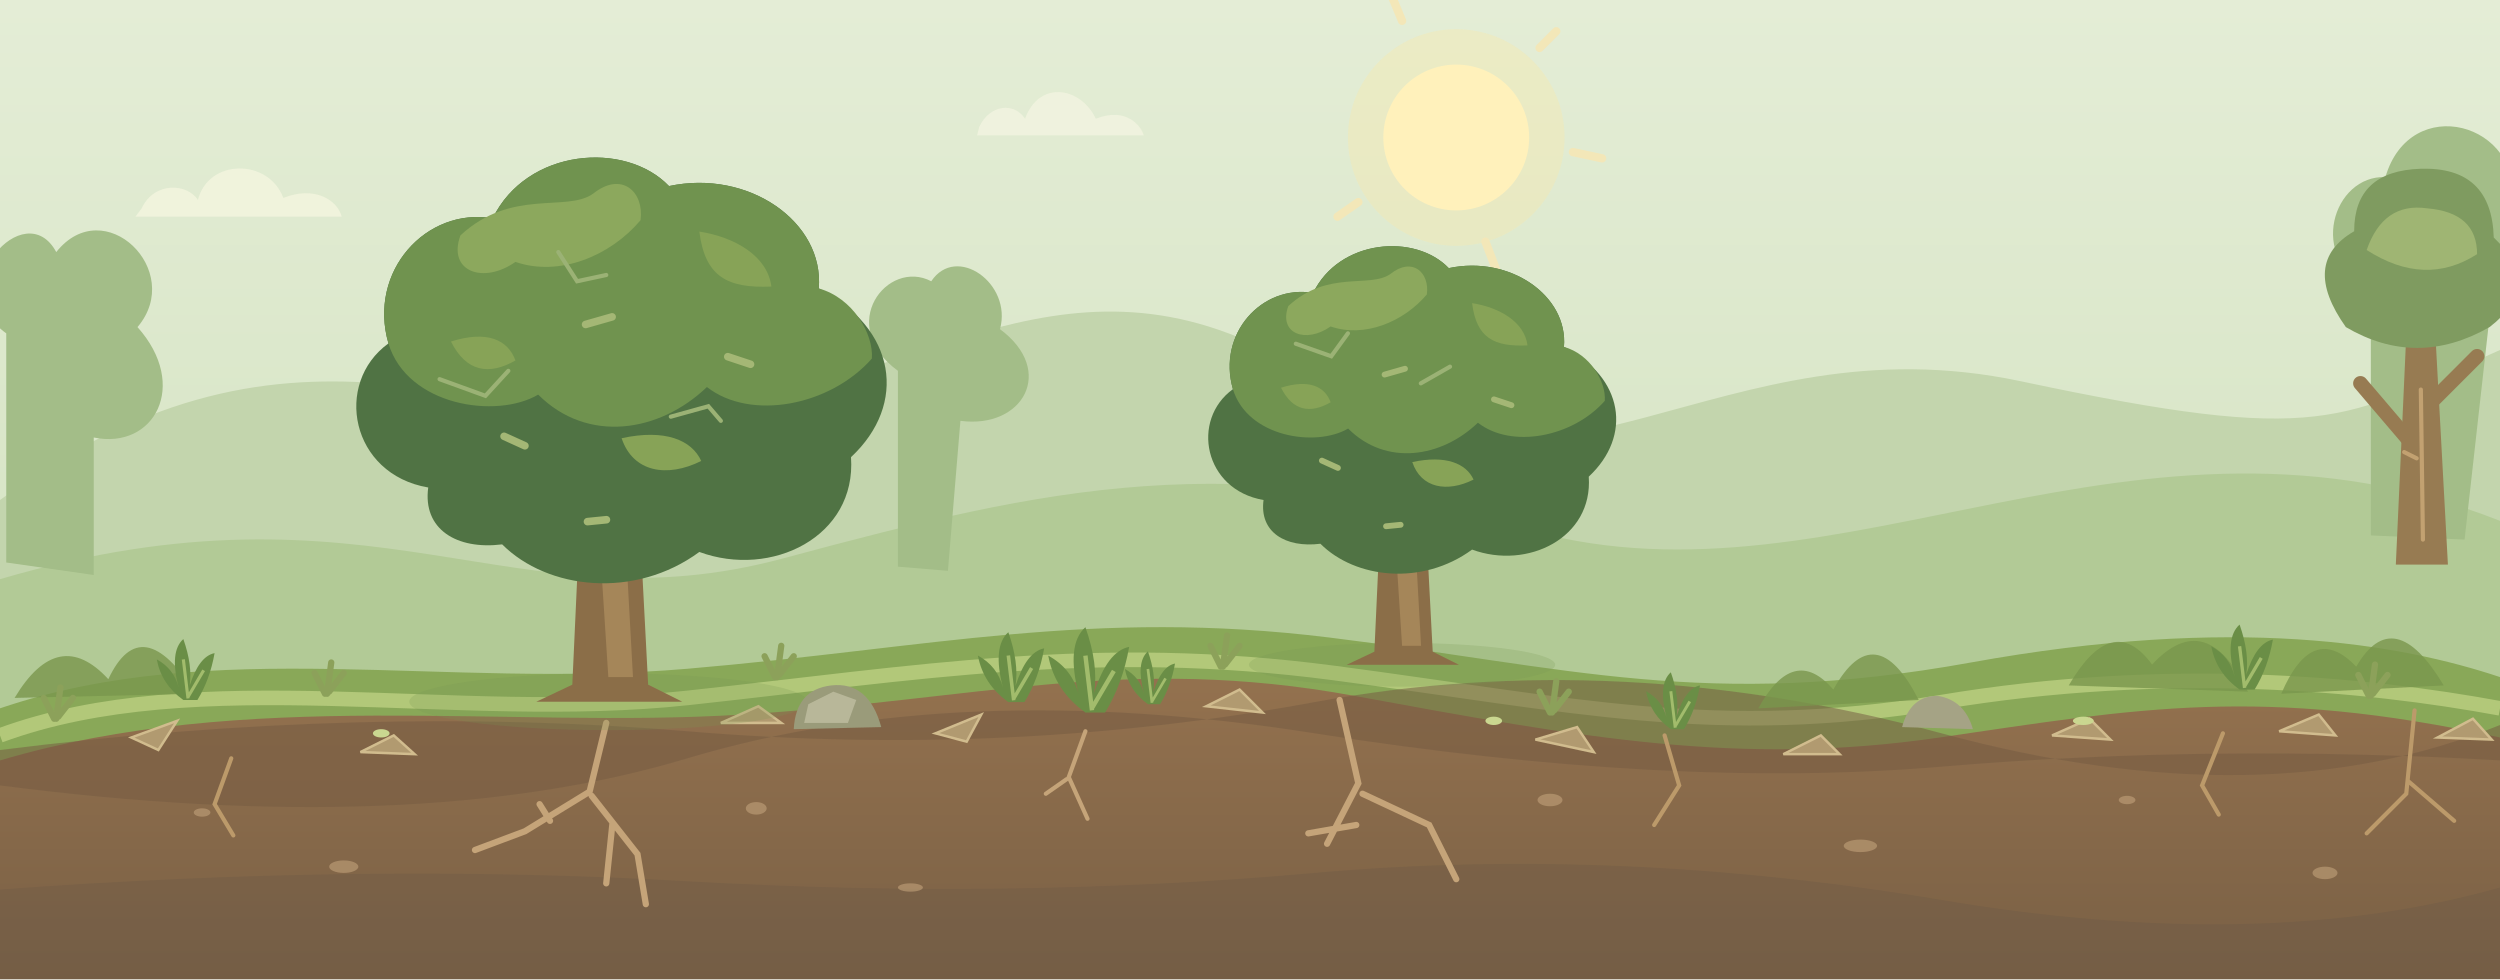
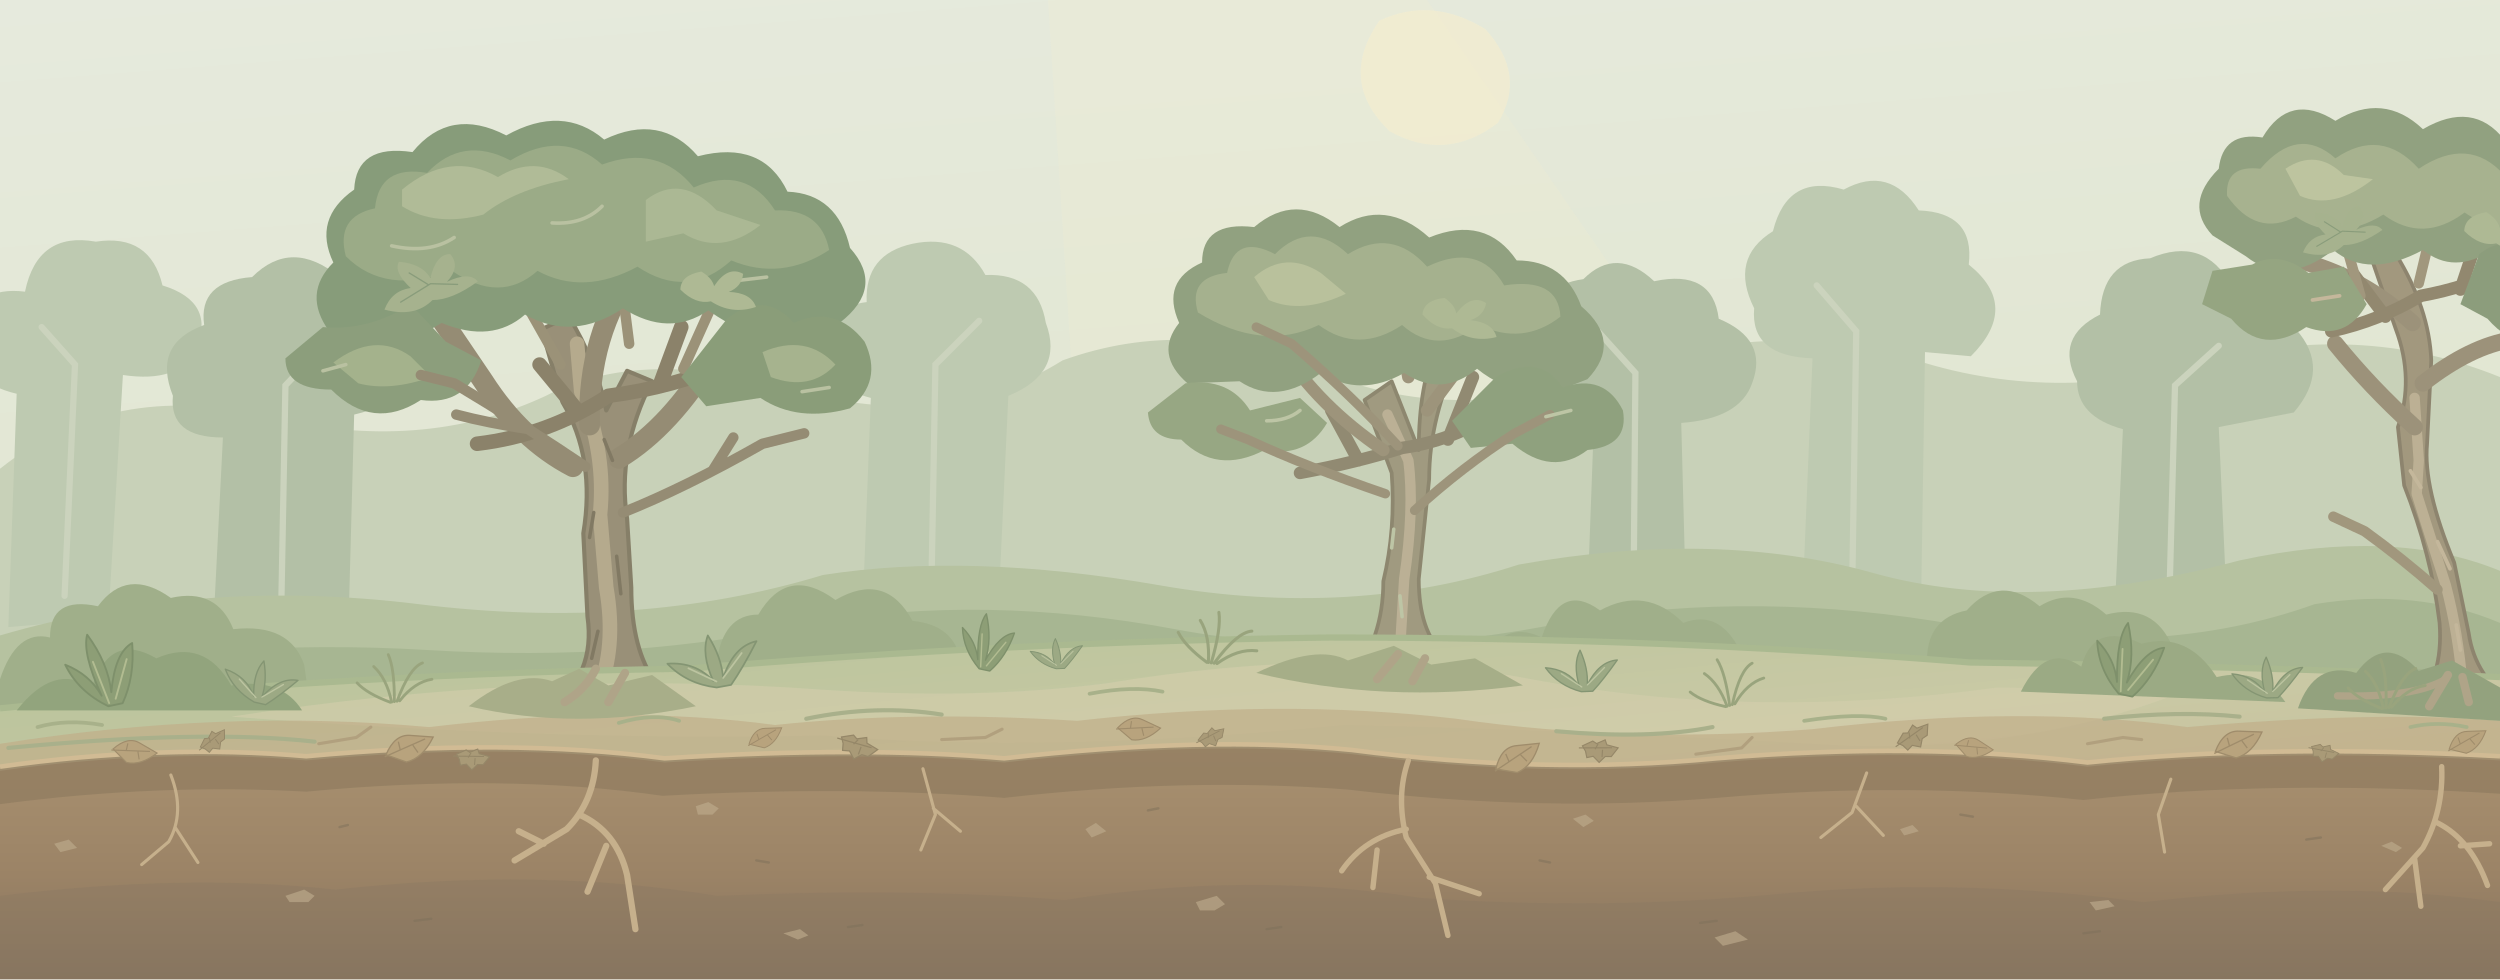
<svg xmlns="http://www.w3.org/2000/svg" viewBox="0 0 1200 470" preserveAspectRatio="none">
  <defs>
-     <linearGradient id="sky" x2="0" y2="1">
-       <stop stop-color="#e4edd6" />
-       <stop offset="1" stop-color="#cedfba" />
+     <linearGradient id="daylight" x1="0" y1="0" x2=".2" y2="1">
+       <stop stop-color="#e6eadd" />
+       <stop offset=".65" stop-color="#e1e6d1" />
+       <stop offset="1" stop-color="#d1d9bd" />
    </linearGradient>
-     <linearGradient id="soil" x2="0" y2="1">
-       <stop stop-color="#96734f" />
-       <stop offset="1" stop-color="#796045" />
+     <linearGradient id="floor-light" x1="0" y1="0" x2=".7" y2="1">
+       <stop stop-color="#b7c39a" />
+       <stop offset=".5" stop-color="#c9c9a5" />
+       <stop offset="1" stop-color="#c6b792" />
    </linearGradient>
-     <g id="grass">
-       <path d="M0 0Q-14-10-17-26Q-6-20-3-8Q-9-31 0-39Q6-22 4-9Q10-28 20-30Q17-13 9 0" fill="#6a8e46" />
-       <path d="M3-1 0-26m3 24 10-17" stroke="#a2bc6c" stroke-width="2" fill="none" />
+     <linearGradient id="earth-depth" x1="0" y1="0" x2="0" y2="1">
+       <stop stop-color="#a99170" />
+       <stop offset=".55" stop-color="#9b8366" />
+       <stop offset="1" stop-color="#85735e" />
+     </linearGradient>
+     <g id="herb-a" fill="#8d9e76" stroke="#7e906b" stroke-width="1.3" stroke-linejoin="round">
+       <path d="M0 0Q-18-14-23-34Q-8-24-3-8Q-10-39-4-51Q6-29 4-9Q12-35 25-39Q22-16 10 0Z" />
+       <path d="M1-2-4-32M6-4 19-29" fill="none" stroke="#b2bc91" />
    </g>
-     <g id="smallgrass">
-       <path d="m0 0-5-10m6 10 2-15m-1 14 7-9" stroke="#8ca15a" stroke-width="3" stroke-linecap="round" />
+     <g id="herb-b" fill="#9ca984" stroke="#849573" stroke-width="1.2" stroke-linejoin="round">
+       <path d="M0 0Q-19-8-28-25Q-9-21-1-5Q-4-25 4-36Q9-19 6-5Q19-24 35-23Q21-8 10 1Z" />
+       <path d="M-15-18 1-4M6-5 23-18" fill="none" stroke="#bcc4a0" />
    </g>
-     <g id="tree">
-       <ellipse cx="0" cy="13" rx="105" ry="15" fill="#769551" opacity=".22" />
-       <path d="M-19 4-12-149H13L21 4l18 9H-38Z" fill="#8b6e48" />
-       <path d="M-8-124 0 0H13L5-145Z" fill="#a58659" />
-       <path d="m-4-66-43-54m52 34 44-57" fill="none" stroke="#8b6e48" stroke-width="12" stroke-linecap="round" />
-       <path d="M-95-100c-41-7-50-55-21-76-11-38 20-72 55-66 18-37 70-41 93-17 42-9 82 19 79 54 41 21 47 61 17 89 3 42-42 64-80 50-34 25-80 20-104-4-24 3-42-8-39-30" fill="#507344" />
-       <path d="M-116-176c-11-38 20-72 55-66 18-37 70-41 93-17 42-9 82 19 79 54 18 5 29 24 28 37-22 25-64 33-87 15-25 24-63 30-89 4-22 13-69 6-79-27" fill="#70934f" />
-       <path d="M-78-233c27-25 56-12 70-22 15-12 27-1 25 14-16 19-43 30-66 22-17 12-36 5-29-14" fill="#8ca85d" />
-       <path d="M48-235c19 3 36 13 38 29-23 1-35-5-38-29m-131 58c19-6 30-1 34 10-14 8-26 6-34-10m90 51c23-5 37 1 42 12-18 9-36 6-42-12" fill="#87a357" />
-       <path d="m-12-186 14-4m61 21 12 4m-130 38 11 5m33 40 10-1" stroke="#a4b775" stroke-width="4" stroke-linecap="round" />
+     <g id="low-sedge" fill="none" stroke="#99a47d" stroke-width="2.1" stroke-linecap="round">
+       <path d="M0 0Q-1-18-9-28M2 0Q6-24 3-35M4 0Q17-23 27-25M-1 0Q-17-9-23-18M6 0Q19-12 32-12" />
+     </g>
+     <g id="dry-leaf-a" fill="#b8a37d" stroke="#9f8c6b" stroke-width=".8">
+       <path d="M-14 1Q-6-10 3-7L16-3Q7 8-3 8Z" />
+       <path d="M-15 2 11-3M-5 0-5-5M3-1 5 4" fill="none" />
+     </g>
+     <g id="dry-leaf-b" fill="#a99a77" stroke="#958768" stroke-width=".8">
+       <path d="M-11 0-5-5-2-4 3-8 5-5 13-5 10 2 6 3 3 8-2 5-6 7-8 3Z" />
+       <path d="M-13 2 9-4M-2 0-1-4M3-1 4 4" fill="none" />
+     </g>
+     <g id="foliage-a" fill="#a6b28e">
+       <path d="M-32 3Q-23-9-9-7Q-18-22-12-28Q4-22 7-10Q16-26 26-23Q31-12 18-4Q36-7 40 2Q18 10 4 6Q-12 15-32 3Z" />
+       <path d="M-19 1 6-6 25 0M4-6-7-18" fill="none" stroke="#899c7b" stroke-width="1" />
+     </g>
+     <g id="foliage-b" fill="#aeb994">
+       <path d="M-25 2Q-27-9-12-15Q-3-12 0-6Q7-24 20-20Q21-10 12-4Q29-7 35 3Q18 13 0 6Q-11 11-25 2Z" />
    </g>
  </defs>
-   <path fill="url(#sky)" d="M0 0h1200v470H0z" />
-   <circle cx="699" cy="66" r="52" fill="#f4e9b1" opacity=".45" />
-   <circle cx="699" cy="66" r="35" fill="#fff1bb" />
-   <path d="m673 10-5-12m71 25 8-8m8 58 14 3m-56 40 5 13m-66-32-10 7" stroke="#f3e7b8" stroke-width="4" stroke-linecap="round" />
-   <path d="M68 100c6-13 22-12 27-4 5-20 34-20 41-1 15-6 26 1 28 9H65" fill="#f4f5df" opacity=".8" />
-   <path d="M470 61c5-11 17-12 22-4 7-19 27-15 34 0 15-6 22 4 23 8h-80" fill="#f5f5e2" opacity=".7" />
-   <path d="M0 240C146 133 235 213 343 196S523 108 635 184 824 152 970 183s153 19 230-15v270H0" fill="#c3d5ad" />
-   <path d="M0 278c181-53 246 25 376-10s212-53 360-13 289-74 464-5v188H0" fill="#b2ca96" />
-   <g fill="#a3bd88">
-     <path d="M3 270V160c-31-22 9-67 24-39 23-29 62 9 39 36 25 28 8 59-21 53v66z" />
-     <path d="M1138 257V139c-31-15-18-55 7-54 12-41 66-26 61 13 26 19 14 56-11 54l-12 107z" />
-     <path d="M431 272v-94c-30-22-5-54 16-43 12-18 39 1 33 23 27 20 11 48-19 44l-6 72z" />
+   <g id="distant-forest">
+     <path d="M0 0H1200V470H0Z" fill="url(#daylight)" />
+     <path d="M503 0H685L909 325H524Z" fill="#f5edcd" opacity=".18" />
+     <path d="M662 10Q687-2 713 14Q733 36 719 59Q694 78 667 63Q642 39 662 10Z" fill="#f4edcf" opacity=".7" />
+     <path d="M0 225Q54 182 128 200T262 190Q308 166 381 187T510 173Q571 151 634 178T768 180Q851 151 920 173T1065 172Q1136 155 1200 181V336H0Z" fill="#c8d1b8" />
+     <g fill="#becab1">
+       <path d="M4 301 8 189Q-18 183-17 159Q-12 137 12 140Q18 111 46 116Q72 112 78 137Q104 145 94 168Q86 184 59 180L52 297Z" />
+       <path d="M414 294 418 191Q398 186 397 168Q398 147 416 145Q415 122 438 117Q462 112 473 132Q498 131 502 155Q511 179 484 190L479 297Z" />
+       <path d="M865 293 870 172Q840 171 842 148Q830 124 851 111Q858 83 885 91Q907 79 921 101Q948 102 945 127Q970 147 946 171L924 169 922 297Z" />
+     </g>
+     <g fill="#b3c0a6">
+       <path d="M102 309 107 210Q81 210 83 190Q73 165 98 156Q95 135 121 133Q140 114 163 133Q192 130 198 153Q218 172 196 192L170 199 167 310Z" />
+       <path d="M761 314 765 205Q739 206 736 188Q722 172 739 157Q738 137 760 134Q776 118 794 135Q822 129 825 153Q849 163 841 184Q835 201 807 203L810 317Z" />
+       <path d="M1014 317 1019 206Q997 200 997 183Q986 162 1008 151Q1009 125 1032 124Q1058 113 1071 137Q1095 134 1102 158Q1119 177 1101 198L1065 205 1070 315Z" />
+     </g>
+     <g fill="none" stroke="#cbd3bd" stroke-width="3" stroke-linecap="round">
+       <path d="M31 286 36 175 20 157M447 286 449 175 470 154M889 286 891 159 872 137M135 292 137 185 155 166M784 298 785 179 767 159M1041 299 1044 185 1065 166" />
+     </g>
+     <path d="M0 305Q96 277 201 290T395 276Q465 265 557 281T729 271Q824 254 899 275T1075 269Q1149 253 1200 274V363H0Z" fill="#b6c2a0" />
+     <path d="M0 326Q105 306 205 312T389 299Q473 285 564 302T755 298Q844 283 940 300T1111 290Q1160 282 1200 299V359H0Z" fill="#a7b692" />
  </g>
-   <g stroke-linecap="round">
-     <path d="M1150 271l5-110h14l6 110" fill="#977b52" />
-     <path d="m1162 218-29-34m31 12 25-25" stroke="#977b52" stroke-width="7" />
-     <path d="M1126 157q-22-31 4-46 0-29 32-30 34-1 35 33 24 23-2 43-35 20-69 0" fill="#7f9b60" />
-     <path d="M1136 120q8-23 29-20 24 2 24 22-25 16-53-2" fill="#9fb573" />
-     <path d="m1162 187 1 72m-9-42 6 3" stroke="#c2a171" stroke-width="2" />
+   <g id="rear-understory" fill="#a0af8a">
+     <path d="M0 326Q8 302 24 306Q24 286 47 291Q61 272 82 287Q104 282 112 302Q139 299 146 319L149 340H0Z" />
+     <path d="M344 318Q347 295 364 295Q378 271 401 288Q425 274 438 298Q458 300 461 317Z" />
+     <path d="M713 314Q724 298 740 306Q749 279 768 293Q790 281 808 299Q826 292 836 314Z" />
+     <path d="M925 319Q924 297 944 293Q960 275 979 291Q995 281 1011 295Q1034 289 1043 311L1047 327Z" />
  </g>
-   <path d="M0 351c103-35 213-9 330-19s194-29 308-15 181 35 308 12 206-9 254 7v134H0" fill="url(#soil)" />
-   <path d="M0 340c103-35 213-9 330-19s194-29 308-15 181 35 308 12 206-9 254 7v29c-115-25-173-14-269 0s-172 0-281-20-181 2-294 9S118 330 0 365Z" fill="#89a858" />
-   <path d="M0 353c95-35 219-6 330-18s196-27 310-12 184 32 292 14 203-9 268 3" stroke="#b2c879" stroke-width="7" fill="none" />
-   <path d="M0 360q175-22 330-9t301-14 301 15 268-4v17q-138-8-268 3t-301-16-301 12T0 377" fill="#755b42" opacity=".52" />
-   <path d="M0 427q175-13 330-4t301-4 301 13 268-6v44H0" fill="#6a5845" opacity=".33" />
-   <g fill="#b19a70" stroke="#d1bc8e" stroke-width="1.2">
-     <path d="m63 354 22-8-9 14Z" />
-     <path d="m173 361 16-8 10 9Z" />
-     <path d="m346 347 18-8 11 8Z" />
-     <path d="m449 352 22-9-7 13Z" />
-     <path d="m579 339 16-8 11 11Z" />
-     <path d="m737 355 20-6 8 12Z" />
-     <path d="m856 362 18-9 9 9Z" />
-     <path d="m985 353 18-8 10 10Z" />
-     <path d="m1094 351 19-8 8 10Z" />
-     <path d="m1170 354 17-9 9 10Z" />
+   <g id="left-tree" stroke-linecap="round" stroke-linejoin="round">
+     <path d="M210 334Q260 317 312 322L355 339Q286 353 210 334Z" fill="#839575" opacity=".2" />
+     <path id="support-left-trunk" d="M264 340Q286 324 282 296L280 256Q286 220 270 193L260 158 273 152Q286 173 291 197L301 178 313 183Q296 216 301 249L303 282Q303 312 315 328L338 338 314 341 294 334 282 344Z" fill="#999078" stroke="#867f68" stroke-width="2" />
+     <path d="M287 332Q296 311 291 282L288 247Q291 218 279 188L277 165" fill="none" stroke="#b5aa8d" stroke-width="7" />
+     <path d="M275 224Q250 211 232 183L211 152M297 220Q322 205 343 170L365 151M283 204Q282 160 305 129" fill="none" stroke="#958c74" stroke-width="10" />
+     <path id="support-left-crown" d="M229 213Q263 209 292 190Q323 186 351 174M278 198 259 175M317 184 327 157" fill="none" stroke="#8b826a" stroke-width="7" />
+     <path d="M269 175 243 129M302 165 294 102M328 177 355 117" fill="none" stroke="#9b9278" stroke-width="5" />
+     <path d="M158 159Q145 141 160 126Q150 105 170 91Q171 69 198 73Q216 51 243 65Q270 50 290 67Q317 54 335 75Q366 67 378 92Q402 93 408 119Q425 138 403 155L375 165Q357 161 340 149Q321 162 299 148Q275 164 252 151Q236 165 212 155Q181 174 158 159Z" fill="#879c7a" />
+     <path d="M166 123Q161 104 180 100Q182 79 205 83Q222 65 245 77Q270 62 289 79Q316 69 333 90Q358 79 372 101Q394 100 398 120Q375 135 351 125Q330 144 306 128Q280 142 258 130Q240 146 217 130Q185 142 166 123Z" fill="#9bab87" />
+     <path d="M155 157Q177 159 197 146L214 164 231 173Q224 195 202 192Q179 207 159 187Q137 187 137 172Z" fill="#8c9e7c" />
+     <path d="M349 153Q367 139 381 155Q401 146 415 164Q424 183 408 196Q383 203 365 191L339 195 327 181Z" fill="#8a9d79" />
+     <path d="M193 91Q216 72 239 85Q257 74 273 86Q247 91 232 103Q209 109 193 99Z" fill="#b0bb97" />
+     <path d="M310 96Q327 83 344 101L365 108Q346 123 328 112L310 116Z" fill="#abb894" />
+     <path d="M160 174Q180 159 197 171L207 181Q187 188 172 184Z" fill="#a4b28c" />
+     <path d="M366 169Q387 160 401 175Q389 188 370 181Z" fill="#a6b38e" />
+     <path d="M188 118q18 4 30-4M265 107q15 1 24-8M351 135l17-2M155 178l11-3M385 188l13-2" fill="none" stroke="#b9c1a1" stroke-width="1.7" />
+     <path d="M287 303l-3 13M296 267l2 18M285 246l-2 12M290 211l4 10M302 323l5 9" fill="none" stroke="#817963" stroke-width="1.7" />
+     <path id="left-resting-forks" d="M281 224Q253 205 218 184L202 180M254 206Q234 203 219 199M299 246Q329 234 366 213L386 208M342 226 352 210" fill="none" stroke="#958c74" stroke-width="5" />
+     <use href="#foliage-a" transform="translate(204 141) rotate(-16) scale(.65)" />
+     <use href="#foliage-b" transform="translate(342 141) rotate(12) scale(.62)" />
  </g>
-   <g fill="none" stroke="#bc9a6a" stroke-width="2" stroke-linecap="round">
-     <path d="m1159 341-4 40-19 19m20-25 22 19m-111-42-10 25 8 14m-266-38 7 24-12 19m-683-32-8 22 9 15" />
+   <g id="middle-tree" stroke-linecap="round" stroke-linejoin="round">
+     <path d="M615 320Q653 301 701 312L726 324Q663 339 615 320Z" fill="#879776" opacity=".17" />
+     <path id="support-middle-trunk" d="M648 326Q664 307 664 279Q670 254 668 227L655 192 668 183 681 216Q681 184 690 165L701 169Q686 200 686 230L681 278Q681 303 693 314L710 325 685 325 672 318 662 329Z" fill="#a09a80" stroke="#8d876f" stroke-width="1.8" />
+     <path d="M672 312 674 278Q679 244 676 221L666 199" fill="none" stroke="#bbb095" stroke-width="5" />
+     <path id="support-middle-crown" d="M624 227Q651 222 673 215Q701 211 723 194M652 221 639 197M695 211 707 181" fill="none" stroke="#918a72" stroke-width="6" />
+     <path d="M664 216Q633 195 615 167M685 197 715 157M676 181 669 140" fill="none" stroke="#9d947b" stroke-width="6" />
+     <path d="M570 184Q554 170 566 155Q557 135 577 126Q577 106 602 109Q622 92 643 109Q665 95 686 114Q713 103 728 125Q751 125 759 147Q779 164 762 182L739 191Q720 186 709 177Q692 191 674 179Q653 191 634 179Q613 195 595 183Z" fill="#91a180" />
+     <path d="M575 150Q570 133 589 131Q593 112 612 122Q629 105 647 122Q668 109 685 128Q710 116 722 137Q748 133 749 152Q731 166 710 156Q690 171 673 156Q652 170 633 156Q606 169 575 150Z" fill="#a5b18e" />
+     <path d="M569 184Q590 181 600 197L624 191 637 203Q627 220 607 216Q584 228 567 211Q552 211 551 198Z" fill="#97a783" />
+     <path d="M718 181Q739 169 750 186Q770 179 779 197Q782 214 762 216Q745 229 726 213L706 215 697 202Z" fill="#8fa17e" />
+     <path d="M602 133Q617 120 634 131L646 141Q625 151 609 144Z" fill="#b9c19c" />
+     <path id="middle-resting-forks" d="M679 245Q702 224 727 208L744 199M671 214Q649 190 620 165L603 157M665 237Q627 224 599 211L586 206" fill="none" stroke="#9d947b" stroke-width="4.5" />
+     <use href="#foliage-b" transform="translate(698 154) rotate(16) scale(.62)" />
+     <path d="M608 202q10 0 16-5M742 200l12-3M672 286l1 10M669 254l-1 9" fill="none" stroke="#bdc5a5" stroke-width="1.7" />
  </g>
-   <g fill="none" stroke="#c5a479" stroke-width="3" stroke-linecap="round">
-     <path d="m291 347-8 33-31 19-24 9m56-26 22 28 4 24m-16-39-3 29m-27-30-5-8m384-50 9 40-15 29m17-24 32 15 13 26m-48-26-23 4" />
-     <path d="m521 351-8 22 9 20m-10-19-10 7" stroke-width="2" />
+   <g id="right-tree" stroke-linecap="round" stroke-linejoin="round">
+     <path d="M1102 336Q1140 319 1182 321L1214 340Q1154 355 1102 336Z" fill="#8c9a78" opacity=".18" />
+     <path id="support-right-trunk" d="M1158 341Q1173 326 1171 299Q1167 266 1154 233L1151 205Q1159 182 1150 158L1139 126 1150 122Q1166 148 1167 173L1165 213Q1163 234 1178 270L1185 304Q1188 325 1207 338L1183 340 1174 333 1169 344Z" fill="#a2987e" stroke="#8d846e" stroke-width="1.8" />
+     <path d="M1182 329Q1180 304 1174 281L1160 237 1161 221 1159 191" fill="none" stroke="#bcb094" stroke-width="5" />
+     <path d="M1159 205Q1138 186 1121 165M1163 184Q1186 166 1206 163M1158 155Q1135 134 1107 126" fill="none" stroke="#9c927a" stroke-width="8" />
+     <path id="support-right-crown" d="M1119 159Q1142 154 1162 142Q1184 138 1206 128M1145 152 1130 132M1181 139 1189 115" fill="none" stroke="#92886f" stroke-width="6" />
+     <path d="M1133 142 1124 110 1106 86M1161 136 1172 90M1190 132 1210 97" fill="none" stroke="#a1977d" stroke-width="5" />
+     <path d="M1062 113Q1048 98 1065 81Q1067 63 1086 66Q1099 44 1121 58Q1144 44 1163 62Q1187 48 1202 67Q1223 63 1236 83L1241 125 1213 133 1196 120Q1178 132 1163 120Q1137 134 1120 120Q1097 138 1078 123Z" fill="#91a180" />
+     <path d="M1069 94Q1068 79 1085 81Q1103 60 1121 76Q1143 61 1161 81Q1185 65 1202 84L1223 87 1223 105Q1202 115 1183 102Q1163 117 1144 103Q1121 117 1102 104Q1083 114 1069 94Z" fill="#a7b28f" />
+     <path d="M1081 127Q1094 120 1108 131L1125 128 1136 146Q1126 164 1107 157Q1086 171 1071 153L1057 146 1062 130Z" fill="#95a581" />
+     <path d="M1190 122Q1205 110 1223 126L1241 120V159Q1212 174 1194 153L1181 146Z" fill="#8c9d7c" />
+     <path d="M1097 81Q1112 71 1125 84L1139 86Q1120 101 1104 94Z" fill="#bdc49f" />
+     <path id="right-resting-fork" d="M1170 283Q1153 268 1135 255L1120 248" fill="none" stroke="#a1977d" stroke-width="5" />
+     <use href="#foliage-a" transform="translate(1122 115) rotate(-15) scale(.55)" />
+     <use href="#foliage-b" transform="translate(1199 113) rotate(12) scale(.65)" />
+     <path d="M1157 226l5 8M1170 260l6 13M1179 300l2 12M1110 144l13-2" fill="none" stroke="#c4b79b" stroke-width="1.8" />
  </g>
-   <g fill="#c2a17a" opacity=".6">
-     <ellipse cx="97" cy="390" rx="4" ry="2" />
-     <ellipse cx="165" cy="416" rx="7" ry="3" />
-     <ellipse cx="363" cy="388" rx="5" ry="3" />
-     <ellipse cx="437" cy="426" rx="6" ry="2" />
-     <ellipse cx="744" cy="384" rx="6" ry="3" />
-     <ellipse cx="893" cy="406" rx="8" ry="3" />
-     <ellipse cx="1021" cy="384" rx="4" ry="2" />
-     <ellipse cx="1116" cy="419" rx="6" ry="3" />
+   <g id="forest-floor">
+     <path d="M0 340Q172 323 330 321Q486 308 638.4 306Q798 306 945.6 318Q1087 320 1200 325V470H0Z" fill="url(#floor-light)" />
+     <path d="M0 340Q172 323 330 321Q486 308 638.4 306Q798 306 945.6 318Q1087 320 1200 325" fill="none" stroke="#aab990" stroke-width="3" />
+     <path d="M111 344Q258 321 394 331Q469 336 531 328Q646 309 735 326Q840 346 959 330L1050 331Q980 360 887 358Q747 350 645 348Q504 362 395 353Q270 356 111 344Z" fill="#d4cead" opacity=".57" />
+     <path d="M0 357Q107 340 206 349Q298 338 372 348Q438 341 517 346Q614 335 699 345Q781 357 870 350Q971 338 1050 349Q1141 341 1200 346V384H0Z" fill="#c0ae89" opacity=".7" />
+     <path d="M4 359Q98 350 151 356M387 345Q421 338 452 343M747 351Q792 355 822 349M1010 345Q1046 341 1075 344" fill="none" stroke="#a9b08b" stroke-width="2" stroke-linecap="round" />
  </g>
-   <use href="#tree" transform="translate(292 325) scale(.91)" />
-   <use href="#tree" transform="translate(673 310) scale(.7)" />
-   <g fill="none" stroke="#9bb275" stroke-width="2" stroke-linecap="round">
-     <path d="m211 182 22 8 11-12m24-57 9 14 14-3m31 68 18-5 6 7m276-37 17 6 8-11m35 24 14-8" />
+   <g id="soil-cutaway">
+     <path d="M0 370Q78 359 147 365Q244 356 319 366Q414 360 482 366Q579 355 649 362Q741 374 824 366Q922 358 1002 368Q1090 359 1200 365V470H0Z" fill="url(#earth-depth)" />
+     <path d="M0 368Q78 357 147 363Q244 354 319 364Q414 358 482 364Q579 353 649 360Q741 372 824 364Q922 356 1002 366Q1090 357 1200 363L1200 381Q1091 374 1000 384Q916 375 824 383Q739 390 647 379Q569 373 482 383Q407 377 318 382Q242 371 147 380Q76 376 0 386Z" fill="#8d7a5e" opacity=".65" />
+     <path d="M0 430Q89 419 161 427Q260 416 344 430Q439 426 511 432Q599 418 682 431Q771 437 855 429Q940 421 1029 433Q1123 422 1200 433V470H0Z" fill="#8a7862" opacity=".4" />
+     <path d="M0 368Q78 357 147 363Q244 354 319 364Q414 358 482 364Q579 353 649 360Q741 372 824 364Q922 356 1002 366Q1090 357 1200 363" fill="none" stroke="#d1bb94" stroke-width="2.2" />
+     <g fill="none" stroke="#c6b08c" stroke-linecap="round" stroke-linejoin="round">
+       <path d="M286 365Q285 385 272 398L247 413M278 391Q296 399 301 420L305 446M291 406 282 428M261 405 249 399" stroke-width="3" />
+       <path d="M676 365Q670 382 675 402L689 424 695 449M675 398Q655 402 644 418M686 421 710 429M661 408 659 426" stroke-width="2.6" />
+       <path d="M1172 368Q1173 389 1163 407L1145 427M1170 395Q1186 403 1194 425M1159 412 1162 435M1181 406 1195 405" stroke-width="2.6" />
+       <path d="M82 372Q89 390 81 404L68 415M84 397 95 414M443 369 449 391 442 408M448 388 461 399M896 371 889 390 874 402M891 387 904 401M1042 374 1036 391 1039 409" stroke-width="1.5" />
+     </g>
+     <g fill="#bdab8c" opacity=".65">
+       <path d="m26 405 7-2 4 4-8 2Zm111 25 9-3 5 3-3 3h-9Zm197-43 6-2 5 3-3 3h-7Zm42 61 8-2 4 3-5 2Zm145-50 5-3 5 4-7 3Zm53 35 10-3 4 4-5 3h-7Zm181-40 6-2 4 3-5 3Zm68 57 10-3 6 4-12 3Zm89-52 6-2 3 3-7 2Zm91 35 9-1 3 3-9 2Zm140-27 5-2 5 3-3 2Z" />
+     </g>
+     <g fill="none" stroke="#7d705a" stroke-width="1.2" stroke-linecap="round" opacity=".5">
+       <path d="m163 397 4-1M199 442l8-1M363 413l6 1M407 445l7-1M551 389l5-1M608 446l7-1M739 413l5 1M816 443l8-1M941 391l6 1M1000 448l8-1M1107 403l7-1" />
+     </g>
  </g>
-   <g fill="#79964c" opacity=".8">
-     <path d="M7 335q21-35 45-9 16-34 42 7Zm837 5q17-31 36-9 20-36 41 5Zm149-11q21-36 40-10 26-28 46 13Zm102 4q15-35 36-13 18-31 42 9Z" />
+   <g id="near-understory" stroke-linecap="round" stroke-linejoin="round">
+     <path d="M8 341Q26 318 44 330Q53 303 75 316Q98 306 111 329Q135 325 145 341Z" fill="#92a47d" />
+     <path d="M225 339Q248 321 265 327L278 321 292 329 313 324 334 339Q276 351 225 339Z" fill="#a8ae89" />
+     <path d="M603 323Q632 309 647 317L669 310 687 319 708 316 731 329Q664 338 603 323Z" fill="#a6ae88" />
+     <path d="M970 332Q982 308 999 320Q1005 298 1028 309Q1050 303 1064 325Q1085 320 1097 337Z" fill="#9baa84" />
+     <path d="M1103 340Q1111 317 1131 323Q1145 304 1161 322L1177 317 1200 330V346Z" fill="#93a27e" />
+     <path id="right-surface-root" d="M1174 326Q1159 335 1122 334" fill="none" stroke="#afa488" stroke-width="3.5" />
+     <path d="M271 337Q281 331 286 321M292 337l8-14M661 326l10-12M678 327l6-11M1166 339l9-15M1185 337l-3-12" fill="none" stroke="#afa488" stroke-width="4" />
+     <use href="#herb-a" transform="translate(52 339) rotate(-12) scale(.7)" />
+     <use href="#herb-b" transform="translate(122 337) rotate(7) scale(.56)" />
+     <use href="#low-sedge" transform="translate(188 337) rotate(-9) scale(.65)" />
+     <use href="#herb-b" transform="translate(344 330) rotate(-16) scale(.7)" />
+     <use href="#herb-a" transform="translate(470 321) rotate(12) scale(.52)" />
+     <use href="#herb-b" transform="translate(507 321) rotate(-8) scale(.4)" />
+     <use href="#low-sedge" transform="translate(580 318) rotate(7) scale(.7)" />
+     <use href="#herb-b" transform="translate(759 332) rotate(-8) scale(.55)" />
+     <use href="#low-sedge" transform="translate(829 339) rotate(-17) scale(.65)" />
+     <use href="#herb-a" transform="translate(1017 333) rotate(12) scale(.67)" />
+     <use href="#herb-b" transform="translate(1088 335) rotate(-7) scale(.54)" />
+     <use href="#low-sedge" transform="translate(1144 340) rotate(-8) scale(.67)" />
+     <path d="M18 349Q32 345 49 348M297 347q17-5 29-1M523 333q21-4 35-1M866 346q26-4 39-1M1157 349q13-3 27 0" fill="none" stroke="#a8b18a" stroke-width="1.8" />
  </g>
-   <g>
-     <use href="#grass" transform="translate(484 337) scale(.86)" />
-     <use href="#grass" transform="translate(521 342) scale(1.05)" />
-     <use href="#grass" transform="translate(551 338) scale(.65)" />
-     <use href="#grass" transform="translate(88 336) scale(.75)" />
-     <use href="#grass" transform="translate(802 350) scale(.7)" />
-     <use href="#grass" transform="translate(1075 331) scale(.8)" />
-   </g>
-   <g>
-     <use href="#smallgrass" transform="translate(156 333)" />
-     <use href="#smallgrass" transform="translate(372 325)" />
-     <use href="#smallgrass" transform="translate(586 320)" />
-     <use href="#smallgrass" transform="translate(744 342)" />
-     <use href="#smallgrass" transform="translate(1137 334)" />
-     <use href="#smallgrass" transform="translate(26 345)" />
-   </g>
-   <g fill="#cad790">
-     <ellipse cx="183" cy="352" rx="4" ry="2" />
-     <ellipse cx="409" cy="339" rx="5" ry="2" />
-     <ellipse cx="717" cy="346" rx="4" ry="2" />
-     <ellipse cx="1000" cy="346" rx="5" ry="2" />
-   </g>
-   <g>
-     <path d="M381 350q1-19 18-21 18-2 24 20Z" fill="#9a9b7a" />
-     <path d="m388 338 12-6 11 4-4 11h-21" fill="#b8b799" />
-     <path d="M913 349q4-15 17-15 13 2 17 16Z" fill="#a5a385" />
+   <g id="surface-litter">
+     <use href="#dry-leaf-a" transform="translate(64 361) rotate(13) scale(.7)" />
+     <use href="#dry-leaf-b" transform="translate(102 356) rotate(-24) scale(.58)" />
+     <use href="#dry-leaf-a" transform="translate(196 359) rotate(-13) scale(.8)" />
+     <use href="#dry-leaf-b" transform="translate(226 364) rotate(16) scale(.65)" />
+     <use href="#dry-leaf-a" transform="translate(367 354) rotate(-19) scale(.58)" />
+     <use href="#dry-leaf-b" transform="translate(411 358) rotate(31) scale(.75)" />
+     <use href="#dry-leaf-a" transform="translate(546 350) rotate(8) scale(.68)" />
+     <use href="#dry-leaf-b" transform="translate(581 354) rotate(-12) scale(.55)" />
+     <use href="#dry-leaf-a" transform="translate(728 364) rotate(-23) scale(.8)" />
+     <use href="#dry-leaf-b" transform="translate(767 360) rotate(15) scale(.7)" />
+     <use href="#dry-leaf-b" transform="translate(918 354) rotate(-20) scale(.7)" />
+     <use href="#dry-leaf-a" transform="translate(947 359) rotate(16) scale(.6)" />
+     <use href="#dry-leaf-a" transform="translate(1074 357) rotate(-15) scale(.8)" />
+     <use href="#dry-leaf-b" transform="translate(1115 361) rotate(26) scale(.55)" />
+     <use href="#dry-leaf-a" transform="translate(1184 356) rotate(-19) scale(.65)" />
+     <g fill="none" stroke="#b1a07e" stroke-width="1.5" stroke-linecap="round">
+       <path d="m153 357 18-3 7-5M452 355l21-1 8-4M814 362l22-3 5-5M1002 357l17-3 9 1" />
+     </g>
  </g>
</svg>
